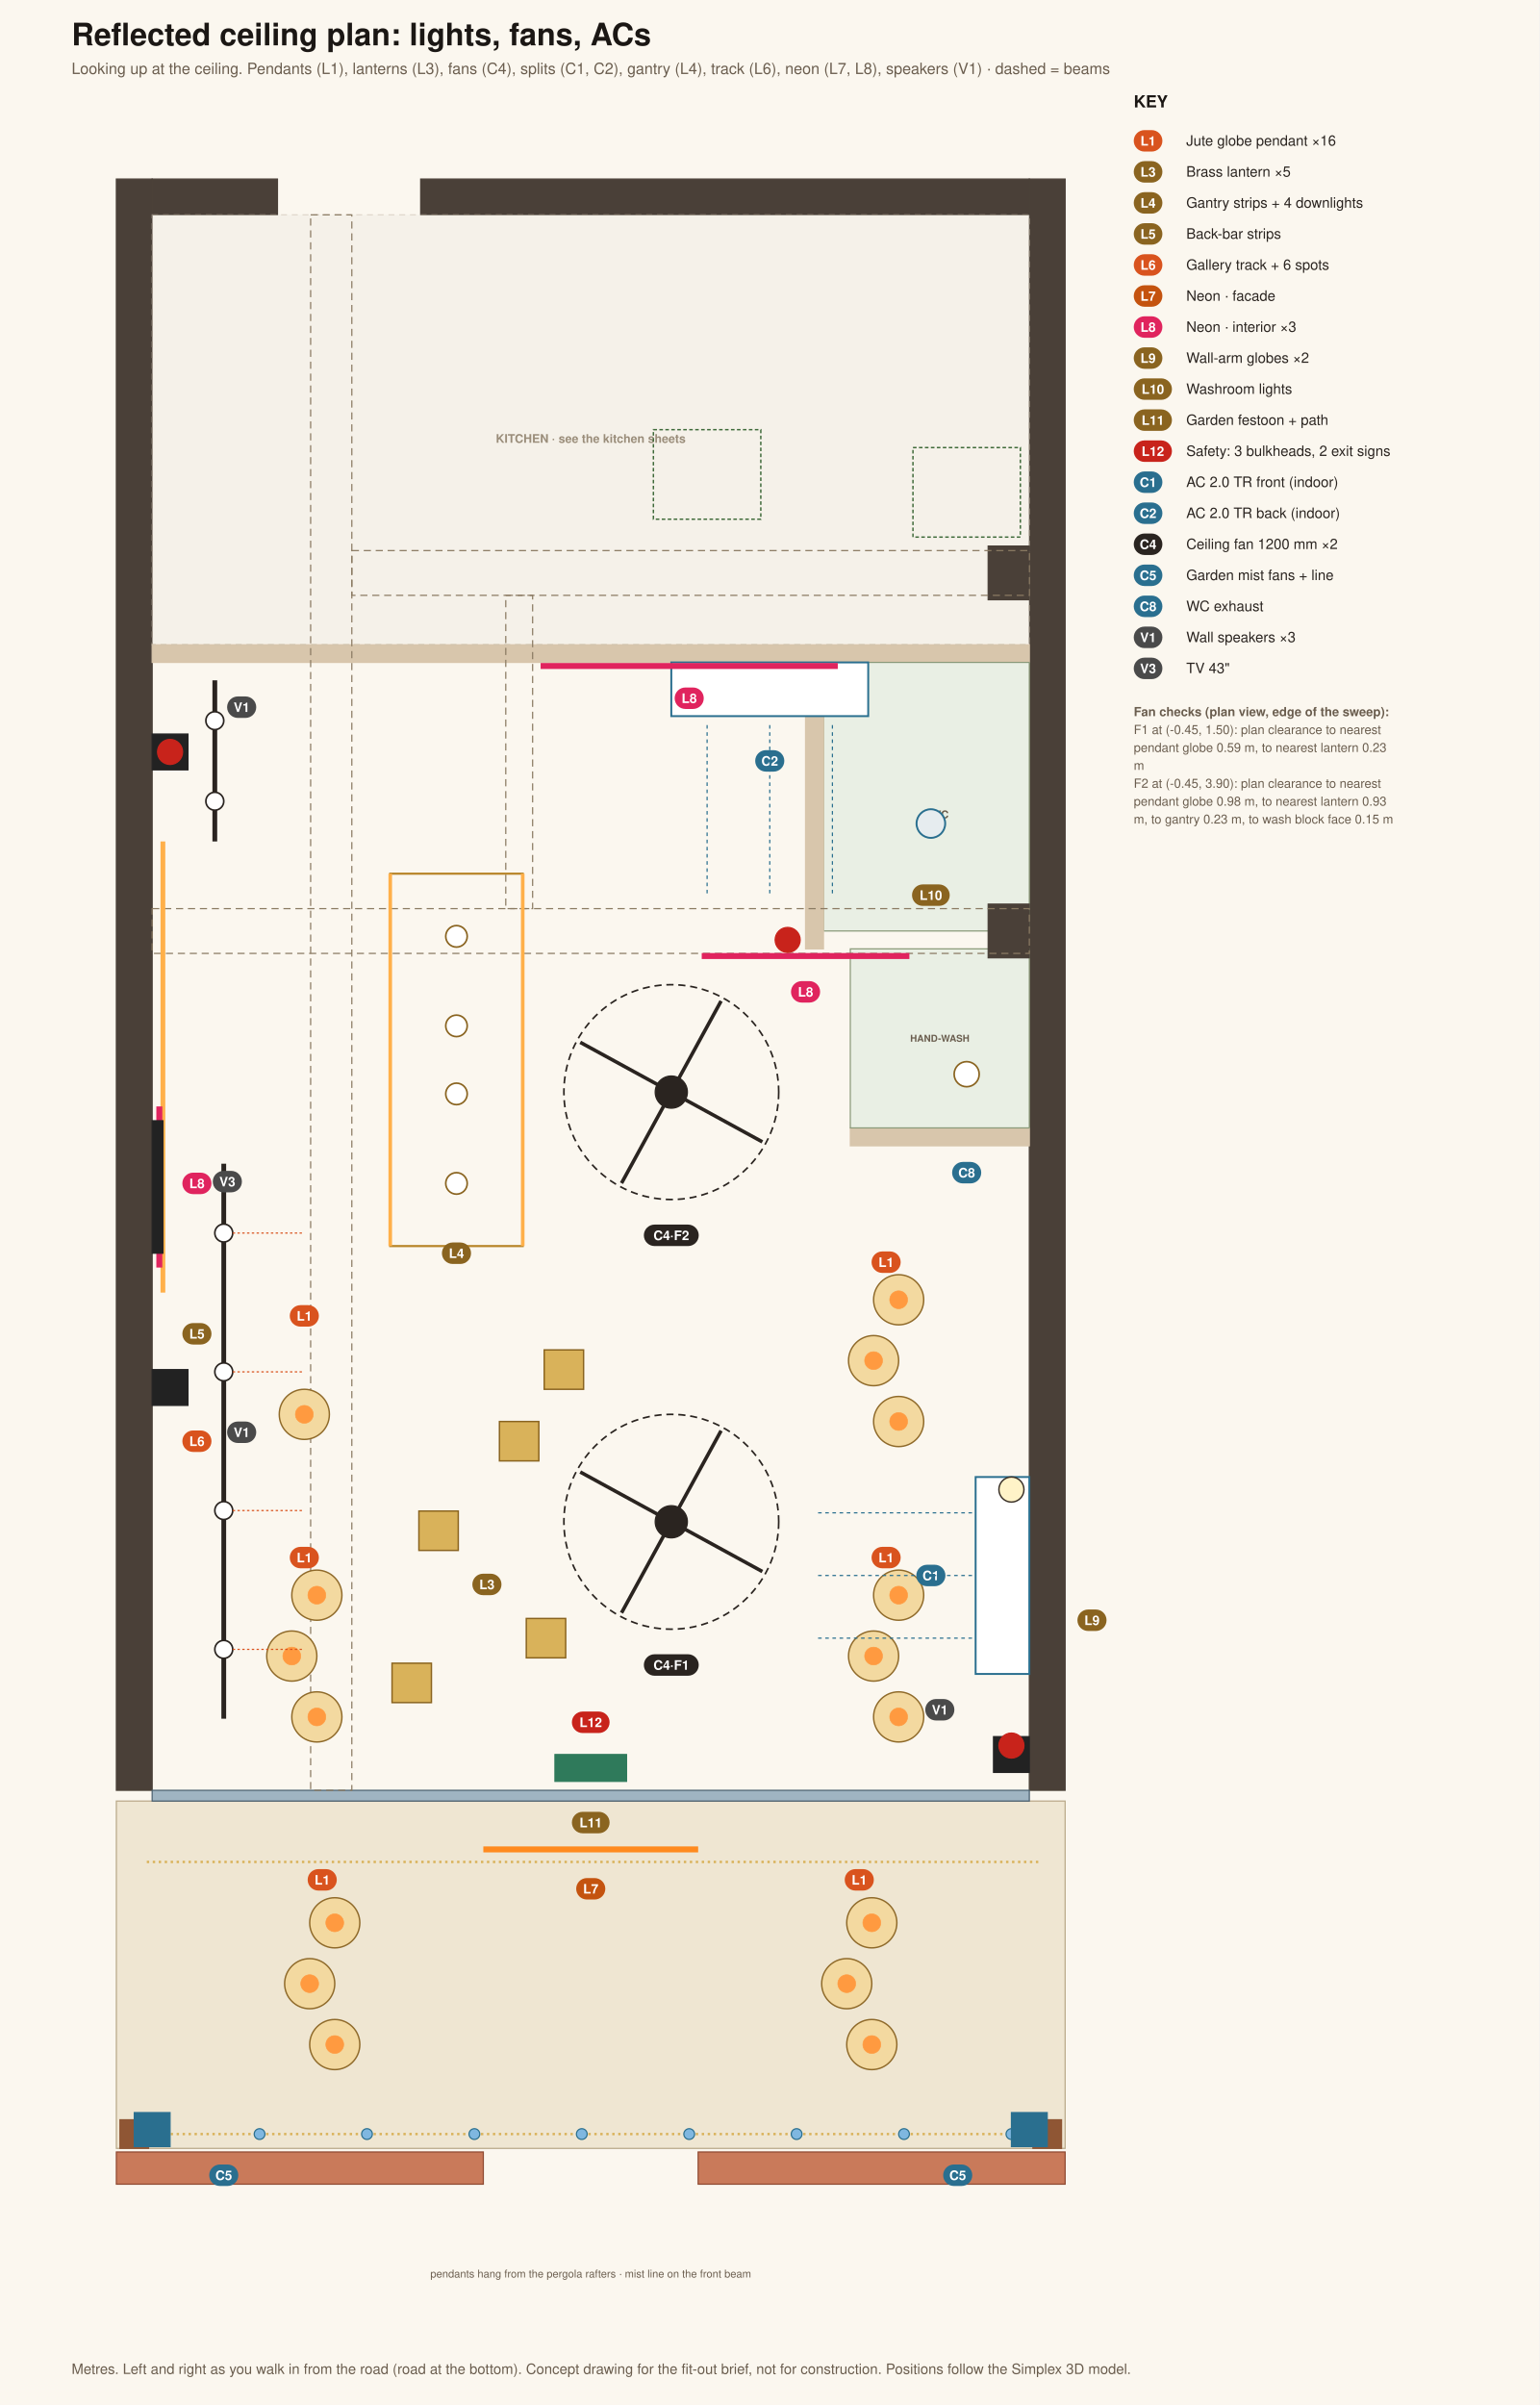
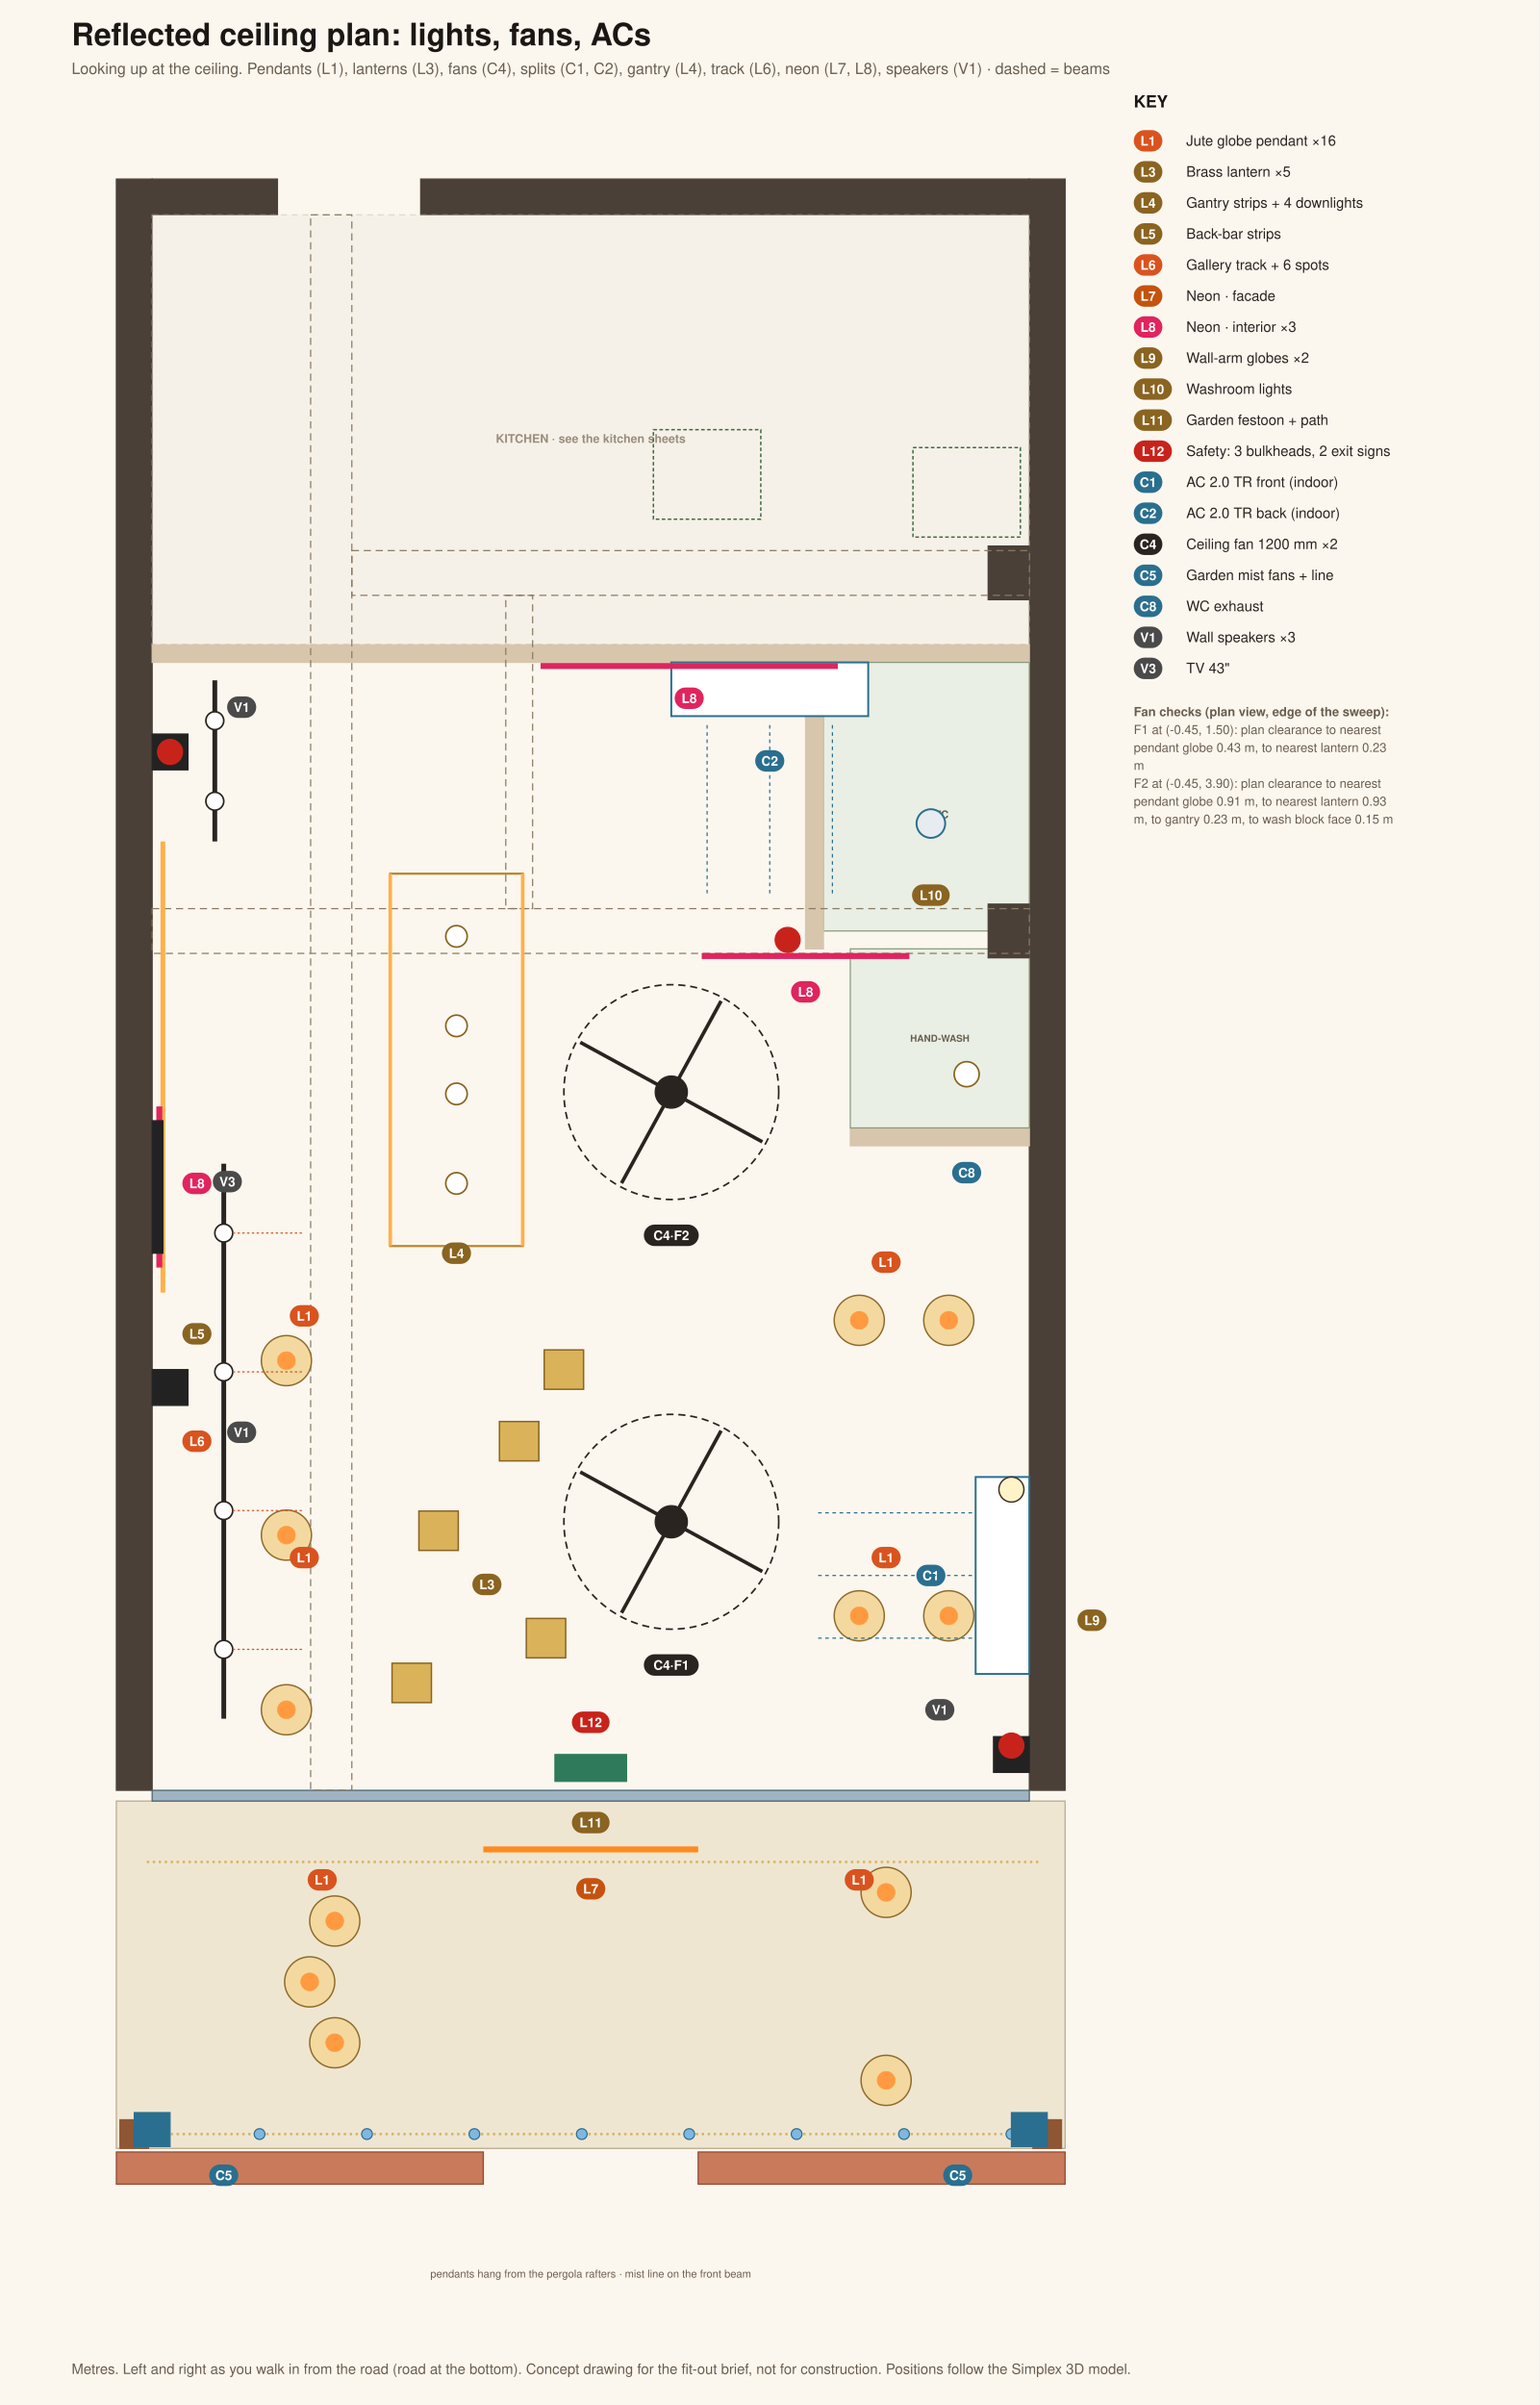
<svg xmlns="http://www.w3.org/2000/svg" viewBox="0 0 1290 2015" width="1290" height="2015" font-family="IBM Plex Sans, Helvetica, Arial, sans-serif">
  <rect width="1290" height="2015" fill="#FBF7EF" />
  <text x="60" y="38" font-size="26" font-weight="700" fill="#1B1714">Reflected ceiling plan: lights, fans, ACs</text>
  <text x="60" y="62" font-size="13" fill="#6a5d4e">Looking up at the ceiling. Pendants (L1), lanterns (L3), fans (C4), splits (C1, C2), gantry (L4), track (L6), neon (L7, L8), speakers (V1) · dashed = beams</text>
  <rect x="97.5" y="1509.0" width="795.0" height="291.0" rx="0" fill="#efe6d2" stroke="#b9a989" stroke-width="1" opacity="1" />
  <rect x="585.0" y="1803.0" width="307.5" height="27.0" rx="0" fill="#c97a5a" stroke="#8f4a32" stroke-width="1" opacity="1" />
  <rect x="97.5" y="1803.0" width="307.5" height="27.0" rx="0" fill="#c97a5a" stroke="#8f4a32" stroke-width="1" opacity="1" />
  <rect x="865.5" y="1776.0" width="24.0" height="24.0" rx="0" fill="#8f5634" stroke="#8f5634" stroke-width="1" opacity="1" />
  <rect x="100.5" y="1776.0" width="24.0" height="24.0" rx="0" fill="#8f5634" stroke="#8f5634" stroke-width="1" opacity="1" />
  <rect x="862.5" y="150.0" width="30.0" height="1350.0" rx="0" fill="#4a4038" stroke="#4a4038" stroke-width="1" opacity="1" />
  <rect x="97.5" y="150.0" width="30.0" height="1350.0" rx="0" fill="#4a4038" stroke="#4a4038" stroke-width="1" opacity="1" />
  <rect x="352.5" y="150.0" width="510.0" height="30.0" rx="0" fill="#4a4038" stroke="#4a4038" stroke-width="1" opacity="1" />
  <rect x="127.5" y="150.0" width="105.0" height="30.0" rx="0" fill="#4a4038" stroke="#4a4038" stroke-width="1" opacity="1" />
  <rect x="127.5" y="1500.0" width="735.0" height="9.0" rx="0" fill="#9fb4c2" stroke="#4a6070" stroke-width="1" opacity="1" />
  <rect x="127.5" y="540.0" width="735.0" height="15.0" rx="0" fill="#d8c6ac" stroke="#d8c6ac" stroke-width="1" opacity="1" />
  <rect x="127.5" y="180.0" width="735.0" height="360.0" rx="0" fill="#f1ece3" stroke="#c9bfae" stroke-width="1" opacity="0.55" stroke-dasharray="5 4" />
  <text x="495.0" y="371.0" font-size="10" fill="#9a8d7a" text-anchor="middle" font-weight="600">KITCHEN · see the kitchen sheets</text>
  <rect x="712.5" y="945.0" width="150.0" height="15.0" rx="0" fill="#d8c6ac" stroke="#d8c6ac" stroke-width="1" opacity="1" />
  <rect x="712.5" y="795.0" width="150.0" height="150.0" rx="0" fill="#e9efe4" stroke="#8a9a7a" stroke-width="1" opacity="1" />
  <rect x="690.0" y="555.0" width="172.5" height="225.0" rx="0" fill="#e9efe4" stroke="#8a9a7a" stroke-width="1" opacity="1" />
  <rect x="675.0" y="555.0" width="15.0" height="240.0" rx="0" fill="#d8c6ac" stroke="#d8c6ac" stroke-width="1" opacity="1" />
  <text x="787.5" y="685.6" font-size="9" fill="#6a5d4e" text-anchor="middle" font-weight="700">WC</text>
  <text x="787.5" y="872.8" font-size="8" fill="#6a5d4e" text-anchor="middle" font-weight="700">HAND-WASH</text>
  <rect x="828.0" y="757.5" width="34.5" height="45.0" rx="0" fill="#4a4038" stroke="#4a4038" stroke-width="1" opacity="1" />
  <rect x="828.0" y="457.5" width="34.5" height="45.0" rx="0" fill="#4a4038" stroke="#4a4038" stroke-width="1" opacity="1" />
  <rect x="260.3" y="180.0" width="34.5" height="1320.0" rx="0" fill="none" stroke="#8a7a62" stroke-width="1" opacity="1" stroke-dasharray="6 4" />
  <rect x="127.5" y="761.3" width="735.0" height="37.5" rx="0" fill="none" stroke="#8a7a62" stroke-width="1" opacity="1" stroke-dasharray="6 4" />
  <rect x="294.8" y="461.3" width="567.8" height="37.5" rx="0" fill="none" stroke="#8a7a62" stroke-width="1" opacity="1" stroke-dasharray="6 4" />
  <rect x="423.8" y="498.8" width="22.5" height="262.5" rx="0" fill="none" stroke="#8a7a62" stroke-width="1" opacity="1" stroke-dasharray="6 4" />
-   <circle cx="753.0" cy="1438.5" r="21.0" fill="#f3d9a0" stroke="#8f6a2a" stroke-width="1.2" opacity="1" />
-   <circle cx="753.0" cy="1438.5" r="7.5" fill="#ff9a40" stroke="#ff9a40" stroke-width="0.5" opacity="1" />
-   <circle cx="732.0" cy="1387.5" r="21.0" fill="#f3d9a0" stroke="#8f6a2a" stroke-width="1.2" opacity="1" />
-   <circle cx="732.0" cy="1387.5" r="7.5" fill="#ff9a40" stroke="#ff9a40" stroke-width="0.5" opacity="1" />
-   <circle cx="753.0" cy="1336.5" r="21.0" fill="#f3d9a0" stroke="#8f6a2a" stroke-width="1.2" opacity="1" />
-   <circle cx="753.0" cy="1336.5" r="7.5" fill="#ff9a40" stroke="#ff9a40" stroke-width="0.5" opacity="1" />
-   <circle cx="753.0" cy="1191.0" r="21.0" fill="#f3d9a0" stroke="#8f6a2a" stroke-width="1.2" opacity="1" />
-   <circle cx="753.0" cy="1191.0" r="7.5" fill="#ff9a40" stroke="#ff9a40" stroke-width="0.5" opacity="1" />
-   <circle cx="732.0" cy="1140.0" r="21.0" fill="#f3d9a0" stroke="#8f6a2a" stroke-width="1.2" opacity="1" />
-   <circle cx="732.0" cy="1140.0" r="7.5" fill="#ff9a40" stroke="#ff9a40" stroke-width="0.5" opacity="1" />
-   <circle cx="753.0" cy="1089.0" r="21.0" fill="#f3d9a0" stroke="#8f6a2a" stroke-width="1.2" opacity="1" />
-   <circle cx="753.0" cy="1089.0" r="7.5" fill="#ff9a40" stroke="#ff9a40" stroke-width="0.5" opacity="1" />
-   <circle cx="265.5" cy="1438.5" r="21.0" fill="#f3d9a0" stroke="#8f6a2a" stroke-width="1.2" opacity="1" />
-   <circle cx="265.5" cy="1438.5" r="7.5" fill="#ff9a40" stroke="#ff9a40" stroke-width="0.5" opacity="1" />
-   <circle cx="244.5" cy="1387.5" r="21.0" fill="#f3d9a0" stroke="#8f6a2a" stroke-width="1.2" opacity="1" />
-   <circle cx="244.5" cy="1387.5" r="7.5" fill="#ff9a40" stroke="#ff9a40" stroke-width="0.5" opacity="1" />
-   <circle cx="265.5" cy="1336.5" r="21.0" fill="#f3d9a0" stroke="#8f6a2a" stroke-width="1.2" opacity="1" />
-   <circle cx="265.5" cy="1336.5" r="7.5" fill="#ff9a40" stroke="#ff9a40" stroke-width="0.5" opacity="1" />
-   <circle cx="255.0" cy="1185.0" r="21.0" fill="#f3d9a0" stroke="#8f6a2a" stroke-width="1.2" opacity="1" />
-   <circle cx="255.0" cy="1185.0" r="7.5" fill="#ff9a40" stroke="#ff9a40" stroke-width="0.5" opacity="1" />
-   <circle cx="730.5" cy="1713.0" r="21.0" fill="#f3d9a0" stroke="#8f6a2a" stroke-width="1.2" opacity="1" />
-   <circle cx="730.5" cy="1713.0" r="7.5" fill="#ff9a40" stroke="#ff9a40" stroke-width="0.5" opacity="1" />
-   <circle cx="709.5" cy="1662.0" r="21.0" fill="#f3d9a0" stroke="#8f6a2a" stroke-width="1.2" opacity="1" />
-   <circle cx="709.5" cy="1662.0" r="7.5" fill="#ff9a40" stroke="#ff9a40" stroke-width="0.5" opacity="1" />
-   <circle cx="730.5" cy="1611.0" r="21.0" fill="#f3d9a0" stroke="#8f6a2a" stroke-width="1.2" opacity="1" />
-   <circle cx="730.5" cy="1611.0" r="7.5" fill="#ff9a40" stroke="#ff9a40" stroke-width="0.5" opacity="1" />
-   <circle cx="280.5" cy="1713.0" r="21.0" fill="#f3d9a0" stroke="#8f6a2a" stroke-width="1.2" opacity="1" />
-   <circle cx="280.5" cy="1713.0" r="7.5" fill="#ff9a40" stroke="#ff9a40" stroke-width="0.5" opacity="1" />
-   <circle cx="259.5" cy="1662.0" r="21.0" fill="#f3d9a0" stroke="#8f6a2a" stroke-width="1.2" opacity="1" />
-   <circle cx="259.5" cy="1662.0" r="7.5" fill="#ff9a40" stroke="#ff9a40" stroke-width="0.5" opacity="1" />
-   <circle cx="280.5" cy="1611.0" r="21.0" fill="#f3d9a0" stroke="#8f6a2a" stroke-width="1.2" opacity="1" />
-   <circle cx="280.5" cy="1611.0" r="7.5" fill="#ff9a40" stroke="#ff9a40" stroke-width="0.5" opacity="1" />
+   <circle cx="795.0" cy="1353.8" r="21.0" fill="#f3d9a0" stroke="#8f6a2a" stroke-width="1.2" opacity="1" />
+   <circle cx="795.0" cy="1353.8" r="7.5" fill="#ff9a40" stroke="#ff9a40" stroke-width="0.5" opacity="1" />
+   <circle cx="720.0" cy="1353.8" r="21.0" fill="#f3d9a0" stroke="#8f6a2a" stroke-width="1.2" opacity="1" />
+   <circle cx="720.0" cy="1353.8" r="7.5" fill="#ff9a40" stroke="#ff9a40" stroke-width="0.5" opacity="1" />
+   <circle cx="795.0" cy="1106.2" r="21.0" fill="#f3d9a0" stroke="#8f6a2a" stroke-width="1.2" opacity="1" />
+   <circle cx="795.0" cy="1106.2" r="7.5" fill="#ff9a40" stroke="#ff9a40" stroke-width="0.5" opacity="1" />
+   <circle cx="720.0" cy="1106.2" r="21.0" fill="#f3d9a0" stroke="#8f6a2a" stroke-width="1.2" opacity="1" />
+   <circle cx="720.0" cy="1106.2" r="7.5" fill="#ff9a40" stroke="#ff9a40" stroke-width="0.5" opacity="1" />
+   <circle cx="240.0" cy="1432.5" r="21.0" fill="#f3d9a0" stroke="#8f6a2a" stroke-width="1.2" opacity="1" />
+   <circle cx="240.0" cy="1432.5" r="7.5" fill="#ff9a40" stroke="#ff9a40" stroke-width="0.5" opacity="1" />
+   <circle cx="240.0" cy="1286.2" r="21.0" fill="#f3d9a0" stroke="#8f6a2a" stroke-width="1.2" opacity="1" />
+   <circle cx="240.0" cy="1286.2" r="7.5" fill="#ff9a40" stroke="#ff9a40" stroke-width="0.5" opacity="1" />
+   <circle cx="240.0" cy="1140.0" r="21.0" fill="#f3d9a0" stroke="#8f6a2a" stroke-width="1.2" opacity="1" />
+   <circle cx="240.0" cy="1140.0" r="7.5" fill="#ff9a40" stroke="#ff9a40" stroke-width="0.5" opacity="1" />
+   <circle cx="742.5" cy="1743.0" r="21.0" fill="#f3d9a0" stroke="#8f6a2a" stroke-width="1.2" opacity="1" />
+   <circle cx="742.5" cy="1743.0" r="7.5" fill="#ff9a40" stroke="#ff9a40" stroke-width="0.5" opacity="1" />
+   <circle cx="742.5" cy="1585.5" r="21.0" fill="#f3d9a0" stroke="#8f6a2a" stroke-width="1.2" opacity="1" />
+   <circle cx="742.5" cy="1585.5" r="7.5" fill="#ff9a40" stroke="#ff9a40" stroke-width="0.5" opacity="1" />
+   <circle cx="280.5" cy="1711.5" r="21.0" fill="#f3d9a0" stroke="#8f6a2a" stroke-width="1.2" opacity="1" />
+   <circle cx="280.5" cy="1711.5" r="7.5" fill="#ff9a40" stroke="#ff9a40" stroke-width="0.5" opacity="1" />
+   <circle cx="259.5" cy="1660.5" r="21.0" fill="#f3d9a0" stroke="#8f6a2a" stroke-width="1.2" opacity="1" />
+   <circle cx="259.5" cy="1660.5" r="7.5" fill="#ff9a40" stroke="#ff9a40" stroke-width="0.5" opacity="1" />
+   <circle cx="280.5" cy="1609.5" r="21.0" fill="#f3d9a0" stroke="#8f6a2a" stroke-width="1.2" opacity="1" />
+   <circle cx="280.5" cy="1609.5" r="7.5" fill="#ff9a40" stroke="#ff9a40" stroke-width="0.5" opacity="1" />
  <rect x="730.3" y="1296.0" width="24.4" height="18" rx="9" fill="#D9531E" />
  <text x="742.5" y="1309.0" font-size="11" fill="#fff" text-anchor="middle" font-weight="700">L1</text>
  <rect x="730.3" y="1048.5" width="24.4" height="18" rx="9" fill="#D9531E" />
  <text x="742.5" y="1061.5" font-size="11" fill="#fff" text-anchor="middle" font-weight="700">L1</text>
  <rect x="242.8" y="1296.0" width="24.4" height="18" rx="9" fill="#D9531E" />
  <text x="255.0" y="1309.0" font-size="11" fill="#fff" text-anchor="middle" font-weight="700">L1</text>
  <rect x="242.8" y="1093.5" width="24.4" height="18" rx="9" fill="#D9531E" />
  <text x="255.0" y="1106.5" font-size="11" fill="#fff" text-anchor="middle" font-weight="700">L1</text>
  <rect x="707.8" y="1566.0" width="24.4" height="18" rx="9" fill="#D9531E" />
  <text x="720.0" y="1579.0" font-size="11" fill="#fff" text-anchor="middle" font-weight="700">L1</text>
  <rect x="257.8" y="1566.0" width="24.4" height="18" rx="9" fill="#D9531E" />
  <text x="270.0" y="1579.0" font-size="11" fill="#fff" text-anchor="middle" font-weight="700">L1</text>
  <rect x="441.0" y="1356.0" width="33.0" height="33.0" rx="0" fill="#d9b25a" stroke="#8a6420" stroke-width="1.2" opacity="1" />
  <rect x="351.0" y="1266.0" width="33.0" height="33.0" rx="0" fill="#d9b25a" stroke="#8a6420" stroke-width="1.2" opacity="1" />
  <rect x="418.5" y="1191.0" width="33.0" height="33.0" rx="0" fill="#d9b25a" stroke="#8a6420" stroke-width="1.2" opacity="1" />
  <rect x="328.5" y="1393.5" width="33.0" height="33.0" rx="0" fill="#d9b25a" stroke="#8a6420" stroke-width="1.2" opacity="1" />
  <rect x="456.0" y="1131.0" width="33.0" height="33.0" rx="0" fill="#d9b25a" stroke="#8a6420" stroke-width="1.2" opacity="1" />
  <rect x="395.8" y="1318.5" width="24.4" height="18" rx="9" fill="#8a6420" />
  <text x="408.0" y="1331.5" font-size="11" fill="#fff" text-anchor="middle" font-weight="700">L3</text>
  <circle cx="562.5" cy="1275.0" r="90.0" fill="none" stroke="#2a2420" stroke-width="1.4" opacity="1" stroke-dasharray="6 4" />
  <circle cx="562.5" cy="1275.0" r="13.5" fill="#2a2420" stroke="#2a2420" stroke-width="1" opacity="1" />
  <line x1="562.5" y1="1275.0" x2="486.2" y2="1233.3" stroke="#2a2420" stroke-width="3" opacity="1" />
  <line x1="562.5" y1="1275.0" x2="604.2" y2="1198.7" stroke="#2a2420" stroke-width="3" opacity="1" />
  <line x1="562.5" y1="1275.0" x2="638.8" y2="1316.7" stroke="#2a2420" stroke-width="3" opacity="1" />
  <line x1="562.5" y1="1275.0" x2="520.8" y2="1351.3" stroke="#2a2420" stroke-width="3" opacity="1" />
  <rect x="539.5" y="1386.0" width="46.0" height="18" rx="9" fill="#2a2420" />
  <text x="562.5" y="1399.0" font-size="11" fill="#fff" text-anchor="middle" font-weight="700">C4·F1</text>
  <circle cx="562.5" cy="915.0" r="90.0" fill="none" stroke="#2a2420" stroke-width="1.4" opacity="1" stroke-dasharray="6 4" />
  <circle cx="562.5" cy="915.0" r="13.5" fill="#2a2420" stroke="#2a2420" stroke-width="1" opacity="1" />
  <line x1="562.5" y1="915.0" x2="486.2" y2="873.3" stroke="#2a2420" stroke-width="3" opacity="1" />
  <line x1="562.5" y1="915.0" x2="604.2" y2="838.7" stroke="#2a2420" stroke-width="3" opacity="1" />
  <line x1="562.5" y1="915.0" x2="638.8" y2="956.7" stroke="#2a2420" stroke-width="3" opacity="1" />
  <line x1="562.5" y1="915.0" x2="520.8" y2="991.3" stroke="#2a2420" stroke-width="3" opacity="1" />
  <rect x="539.5" y="1026.0" width="46.0" height="18" rx="9" fill="#2a2420" />
  <text x="562.5" y="1039.0" font-size="11" fill="#fff" text-anchor="middle" font-weight="700">C4·F2</text>
  <rect x="817.5" y="1237.5" width="45.0" height="165.0" rx="0" fill="#fff" stroke="#2a6f8f" stroke-width="1.6" opacity="1" />
  <rect x="767.8" y="1311.0" width="24.4" height="18" rx="9" fill="#2a6f8f" />
  <text x="780.0" y="1324.0" font-size="11" fill="#fff" text-anchor="middle" font-weight="700">C1</text>
  <line x1="814.5" y1="1372.5" x2="682.5" y2="1372.5" stroke="#2a6f8f" stroke-width="1" opacity="1" stroke-dasharray="3 3" />
  <line x1="814.5" y1="1320.0" x2="682.5" y2="1320.0" stroke="#2a6f8f" stroke-width="1" opacity="1" stroke-dasharray="3 3" />
  <line x1="814.5" y1="1267.5" x2="682.5" y2="1267.5" stroke="#2a6f8f" stroke-width="1" opacity="1" stroke-dasharray="3 3" />
  <rect x="562.5" y="555.0" width="165.0" height="45.0" rx="0" fill="#fff" stroke="#2a6f8f" stroke-width="1.6" opacity="1" />
  <rect x="632.8" y="628.5" width="24.4" height="18" rx="9" fill="#2a6f8f" />
  <text x="645.0" y="641.5" font-size="11" fill="#fff" text-anchor="middle" font-weight="700">C2</text>
  <line x1="697.5" y1="607.5" x2="697.5" y2="750.0" stroke="#2a6f8f" stroke-width="1" opacity="1" stroke-dasharray="3 3" />
  <line x1="645.0" y1="607.5" x2="645.0" y2="750.0" stroke="#2a6f8f" stroke-width="1" opacity="1" stroke-dasharray="3 3" />
  <line x1="592.5" y1="607.5" x2="592.5" y2="750.0" stroke="#2a6f8f" stroke-width="1" opacity="1" stroke-dasharray="3 3" />
  <rect x="327.0" y="732.0" width="111.0" height="312.0" rx="0" fill="none" stroke="#b8862a" stroke-width="1.8" opacity="1" />
  <line x1="438.0" y1="1044.0" x2="438.0" y2="732.0" stroke="#ffb04a" stroke-width="3" opacity="1" />
  <line x1="327.0" y1="1044.0" x2="327.0" y2="732.0" stroke="#ffb04a" stroke-width="3" opacity="1" />
  <rect x="370.3" y="1041.0" width="24.4" height="18" rx="9" fill="#8a6420" />
  <text x="382.5" y="1054.0" font-size="11" fill="#fff" text-anchor="middle" font-weight="700">L4</text>
  <circle cx="382.5" cy="991.5" r="9.0" fill="#fff" stroke="#8a6420" stroke-width="1.4" opacity="1" />
  <circle cx="382.5" cy="916.5" r="9.0" fill="#fff" stroke="#8a6420" stroke-width="1.4" opacity="1" />
  <circle cx="382.5" cy="859.5" r="9.0" fill="#fff" stroke="#8a6420" stroke-width="1.4" opacity="1" />
  <circle cx="382.5" cy="784.5" r="9.0" fill="#fff" stroke="#8a6420" stroke-width="1.4" opacity="1" />
  <line x1="136.5" y1="1083.0" x2="136.5" y2="705.0" stroke="#ffb04a" stroke-width="4" opacity="1" />
  <rect x="152.8" y="1108.5" width="24.4" height="18" rx="9" fill="#8a6420" />
  <text x="165.0" y="1121.5" font-size="11" fill="#fff" text-anchor="middle" font-weight="700">L5</text>
  <line x1="187.5" y1="1440.0" x2="187.5" y2="975.0" stroke="#2a2420" stroke-width="4" opacity="1" />
  <line x1="180.0" y1="705.0" x2="180.0" y2="570.0" stroke="#2a2420" stroke-width="4" opacity="1" />
  <circle cx="187.5" cy="1381.9" r="7.5" fill="#fff" stroke="#2a2420" stroke-width="1.4" opacity="1" />
  <line x1="195.0" y1="1381.9" x2="255.0" y2="1381.9" stroke="#d9531e" stroke-width="1" opacity="1" stroke-dasharray="2 2" />
  <circle cx="187.5" cy="1265.6" r="7.5" fill="#fff" stroke="#2a2420" stroke-width="1.4" opacity="1" />
  <line x1="195.0" y1="1265.6" x2="255.0" y2="1265.6" stroke="#d9531e" stroke-width="1" opacity="1" stroke-dasharray="2 2" />
  <circle cx="187.5" cy="1149.4" r="7.5" fill="#fff" stroke="#2a2420" stroke-width="1.4" opacity="1" />
  <line x1="195.0" y1="1149.4" x2="255.0" y2="1149.4" stroke="#d9531e" stroke-width="1" opacity="1" stroke-dasharray="2 2" />
  <circle cx="187.5" cy="1033.1" r="7.5" fill="#fff" stroke="#2a2420" stroke-width="1.4" opacity="1" />
  <line x1="195.0" y1="1033.1" x2="255.0" y2="1033.1" stroke="#d9531e" stroke-width="1" opacity="1" stroke-dasharray="2 2" />
  <circle cx="180.0" cy="671.3" r="7.5" fill="#fff" stroke="#2a2420" stroke-width="1.4" opacity="1" />
  <circle cx="180.0" cy="603.8" r="7.5" fill="#fff" stroke="#2a2420" stroke-width="1.4" opacity="1" />
  <rect x="152.8" y="1198.5" width="24.4" height="18" rx="9" fill="#D9531E" />
  <text x="165.0" y="1211.5" font-size="11" fill="#fff" text-anchor="middle" font-weight="700">L6</text>
  <line x1="133.5" y1="1062.0" x2="133.5" y2="927.0" stroke="#e0245e" stroke-width="5" opacity="1" />
  <rect x="152.8" y="982.5" width="24.4" height="18" rx="9" fill="#e0245e" />
  <text x="165.0" y="995.5" font-size="11" fill="#fff" text-anchor="middle" font-weight="700">L8</text>
  <line x1="762.0" y1="801.0" x2="588.0" y2="801.0" stroke="#e0245e" stroke-width="5" opacity="1" />
  <rect x="662.8" y="822.0" width="24.4" height="18" rx="9" fill="#e0245e" />
  <text x="675.0" y="835.0" font-size="11" fill="#fff" text-anchor="middle" font-weight="700">L8</text>
  <line x1="702.0" y1="558.0" x2="453.0" y2="558.0" stroke="#e0245e" stroke-width="5" opacity="1" />
  <rect x="565.3" y="576.0" width="24.4" height="18" rx="9" fill="#e0245e" />
  <text x="577.5" y="589.0" font-size="11" fill="#fff" text-anchor="middle" font-weight="700">L8</text>
  <line x1="585.0" y1="1549.5" x2="405.0" y2="1549.5" stroke="#ff8a1f" stroke-width="5" opacity="1" />
  <rect x="482.8" y="1573.5" width="24.4" height="18" rx="9" fill="#c4530f" />
  <text x="495.0" y="1586.5" font-size="11" fill="#fff" text-anchor="middle" font-weight="700">L7</text>
  <circle cx="847.5" cy="1470.0" r="10.5" fill="#fff3c8" stroke="#3a3128" stroke-width="1.2" opacity="1" />
  <circle cx="847.5" cy="1248.0" r="10.5" fill="#fff3c8" stroke="#3a3128" stroke-width="1.2" opacity="1" />
  <rect x="902.8" y="1348.5" width="24.4" height="18" rx="9" fill="#8a6420" />
  <text x="915.0" y="1361.5" font-size="11" fill="#fff" text-anchor="middle" font-weight="700">L9</text>
  <rect x="832.5" y="1455.0" width="30.0" height="30.0" rx="0" fill="#222" stroke="#222" stroke-width="1" opacity="1" />
  <rect x="775.3" y="1423.5" width="24.4" height="18" rx="9" fill="#4a4a4a" />
  <text x="787.5" y="1436.5" font-size="11" fill="#fff" text-anchor="middle" font-weight="700">V1</text>
  <rect x="127.5" y="1147.5" width="30.0" height="30.0" rx="0" fill="#222" stroke="#222" stroke-width="1" opacity="1" />
  <rect x="127.5" y="615.0" width="30.0" height="30.0" rx="0" fill="#222" stroke="#222" stroke-width="1" opacity="1" />
  <rect x="190.3" y="1191.0" width="24.4" height="18" rx="9" fill="#4a4a4a" />
  <text x="202.5" y="1204.0" font-size="11" fill="#fff" text-anchor="middle" font-weight="700">V1</text>
  <rect x="190.3" y="583.5" width="24.4" height="18" rx="9" fill="#4a4a4a" />
  <text x="202.5" y="596.5" font-size="11" fill="#fff" text-anchor="middle" font-weight="700">V1</text>
  <rect x="127.5" y="939.0" width="9.0" height="111.0" rx="0" fill="#222" stroke="#222" stroke-width="1" opacity="1" />
  <rect x="178.3" y="981.0" width="24.4" height="18" rx="9" fill="#4a4a4a" />
  <text x="190.5" y="994.0" font-size="11" fill="#fff" text-anchor="middle" font-weight="700">V3</text>
  <circle cx="810.0" cy="900.0" r="10.5" fill="#fff" stroke="#8a6420" stroke-width="1.4" opacity="1" />
  <circle cx="780.0" cy="690.0" r="12.0" fill="#e6ecef" stroke="#2a6f8f" stroke-width="1.6" opacity="1" />
  <rect x="764.2" y="741.0" width="31.6" height="18" rx="9" fill="#8a6420" />
  <text x="780.0" y="754.0" font-size="11" fill="#fff" text-anchor="middle" font-weight="700">L10</text>
  <rect x="797.8" y="973.5" width="24.4" height="18" rx="9" fill="#2a6f8f" />
  <text x="810.0" y="986.5" font-size="11" fill="#fff" text-anchor="middle" font-weight="700">C8</text>
  <circle cx="847.5" cy="1462.5" r="10.5" fill="#c8231b" stroke="#c8231b" stroke-width="1" opacity="1" />
  <circle cx="142.5" cy="630.0" r="10.5" fill="#c8231b" stroke="#c8231b" stroke-width="1" opacity="1" />
  <circle cx="660.0" cy="787.5" r="10.5" fill="#c8231b" stroke="#c8231b" stroke-width="1" opacity="1" />
  <rect x="465.0" y="1470.0" width="60.0" height="22.5" rx="0" fill="#2F7A5B" stroke="#2F7A5B" stroke-width="1" opacity="1" />
  <rect x="479.2" y="1434.0" width="31.6" height="18" rx="9" fill="#c8231b" />
  <text x="495.0" y="1447.0" font-size="11" fill="#fff" text-anchor="middle" font-weight="700">L12</text>
  <rect x="765.0" y="375.0" width="90.0" height="75.0" rx="0" fill="none" stroke="#3f6a3a" stroke-width="1.2" opacity="1" stroke-dasharray="3 2" />
  <rect x="547.5" y="360.0" width="90.0" height="75.0" rx="0" fill="none" stroke="#3f6a3a" stroke-width="1.2" opacity="1" stroke-dasharray="3 2" />
  <line x1="870.0" y1="1560.0" x2="120.0" y2="1560.0" stroke="#d9b25a" stroke-width="2" opacity="1" stroke-dasharray="2 3" />
  <line x1="870.0" y1="1788.0" x2="120.0" y2="1788.0" stroke="#d9b25a" stroke-width="2" opacity="1" stroke-dasharray="2 3" />
  <rect x="479.2" y="1518.0" width="31.6" height="18" rx="9" fill="#8a6420" />
  <text x="495.0" y="1531.0" font-size="11" fill="#fff" text-anchor="middle" font-weight="700">L11</text>
  <circle cx="847.5" cy="1788.0" r="4.5" fill="#7fb7e0" stroke="#2a6f8f" stroke-width="1" opacity="1" />
  <circle cx="757.5" cy="1788.0" r="4.5" fill="#7fb7e0" stroke="#2a6f8f" stroke-width="1" opacity="1" />
  <circle cx="667.5" cy="1788.0" r="4.5" fill="#7fb7e0" stroke="#2a6f8f" stroke-width="1" opacity="1" />
  <circle cx="577.5" cy="1788.0" r="4.5" fill="#7fb7e0" stroke="#2a6f8f" stroke-width="1" opacity="1" />
  <circle cx="487.5" cy="1788.0" r="4.5" fill="#7fb7e0" stroke="#2a6f8f" stroke-width="1" opacity="1" />
  <circle cx="397.5" cy="1788.0" r="4.5" fill="#7fb7e0" stroke="#2a6f8f" stroke-width="1" opacity="1" />
  <circle cx="307.5" cy="1788.0" r="4.5" fill="#7fb7e0" stroke="#2a6f8f" stroke-width="1" opacity="1" />
  <circle cx="217.5" cy="1788.0" r="4.5" fill="#7fb7e0" stroke="#2a6f8f" stroke-width="1" opacity="1" />
  <circle cx="127.5" cy="1788.0" r="4.5" fill="#7fb7e0" stroke="#2a6f8f" stroke-width="1" opacity="1" />
  <rect x="847.5" y="1770.0" width="30.0" height="28.5" rx="0" fill="#2a6f8f" stroke="#2a6f8f" stroke-width="1" opacity="1" />
  <rect x="112.5" y="1770.0" width="30.0" height="28.5" rx="0" fill="#2a6f8f" stroke="#2a6f8f" stroke-width="1" opacity="1" />
  <rect x="790.3" y="1813.5" width="24.4" height="18" rx="9" fill="#2a6f8f" />
  <text x="802.5" y="1826.5" font-size="11" fill="#fff" text-anchor="middle" font-weight="700">C5</text>
  <rect x="175.3" y="1813.5" width="24.4" height="18" rx="9" fill="#2a6f8f" />
  <text x="187.5" y="1826.5" font-size="11" fill="#fff" text-anchor="middle" font-weight="700">C5</text>
  <text x="495.0" y="1908.2" font-size="9" fill="#6a5d4e" text-anchor="middle" font-weight="500">pendants hang from the pergola rafters · mist line on the front beam</text>
  <g transform="translate(950,90)">
    <text x="0" y="0" font-size="14" font-weight="700" fill="#1B1714">KEY</text>
    <rect x="0" y="19" width="24" height="18" rx="9" fill="#D9531E" />
    <text x="12" y="32" font-size="11" fill="#fff" text-anchor="middle" font-weight="700">L1</text>
    <text x="44" y="32" font-size="12" fill="#2a2420">Jute globe pendant ×16</text>
    <rect x="0" y="45" width="24" height="18" rx="9" fill="#8a6420" />
    <text x="12" y="58" font-size="11" fill="#fff" text-anchor="middle" font-weight="700">L3</text>
    <text x="44" y="58" font-size="12" fill="#2a2420">Brass lantern ×5</text>
    <rect x="0" y="71" width="24" height="18" rx="9" fill="#8a6420" />
    <text x="12" y="84" font-size="11" fill="#fff" text-anchor="middle" font-weight="700">L4</text>
    <text x="44" y="84" font-size="12" fill="#2a2420">Gantry strips + 4 downlights</text>
    <rect x="0" y="97" width="24" height="18" rx="9" fill="#8a6420" />
    <text x="12" y="110" font-size="11" fill="#fff" text-anchor="middle" font-weight="700">L5</text>
    <text x="44" y="110" font-size="12" fill="#2a2420">Back-bar strips</text>
    <rect x="0" y="123" width="24" height="18" rx="9" fill="#D9531E" />
    <text x="12" y="136" font-size="11" fill="#fff" text-anchor="middle" font-weight="700">L6</text>
    <text x="44" y="136" font-size="12" fill="#2a2420">Gallery track + 6 spots</text>
    <rect x="0" y="149" width="24" height="18" rx="9" fill="#c4530f" />
    <text x="12" y="162" font-size="11" fill="#fff" text-anchor="middle" font-weight="700">L7</text>
    <text x="44" y="162" font-size="12" fill="#2a2420">Neon · facade</text>
    <rect x="0" y="175" width="24" height="18" rx="9" fill="#e0245e" />
    <text x="12" y="188" font-size="11" fill="#fff" text-anchor="middle" font-weight="700">L8</text>
    <text x="44" y="188" font-size="12" fill="#2a2420">Neon · interior ×3</text>
    <rect x="0" y="201" width="24" height="18" rx="9" fill="#8a6420" />
    <text x="12" y="214" font-size="11" fill="#fff" text-anchor="middle" font-weight="700">L9</text>
    <text x="44" y="214" font-size="12" fill="#2a2420">Wall-arm globes ×2</text>
    <rect x="0" y="227" width="32" height="18" rx="9" fill="#8a6420" />
    <text x="16" y="240" font-size="11" fill="#fff" text-anchor="middle" font-weight="700">L10</text>
    <text x="44" y="240" font-size="12" fill="#2a2420">Washroom lights</text>
    <rect x="0" y="253" width="32" height="18" rx="9" fill="#8a6420" />
    <text x="16" y="266" font-size="11" fill="#fff" text-anchor="middle" font-weight="700">L11</text>
    <text x="44" y="266" font-size="12" fill="#2a2420">Garden festoon + path</text>
    <rect x="0" y="279" width="32" height="18" rx="9" fill="#c8231b" />
    <text x="16" y="292" font-size="11" fill="#fff" text-anchor="middle" font-weight="700">L12</text>
    <text x="44" y="292" font-size="12" fill="#2a2420">Safety: 3 bulkheads, 2 exit signs</text>
    <rect x="0" y="305" width="24" height="18" rx="9" fill="#2a6f8f" />
    <text x="12" y="318" font-size="11" fill="#fff" text-anchor="middle" font-weight="700">C1</text>
    <text x="44" y="318" font-size="12" fill="#2a2420">AC 2.0 TR front (indoor)</text>
    <rect x="0" y="331" width="24" height="18" rx="9" fill="#2a6f8f" />
    <text x="12" y="344" font-size="11" fill="#fff" text-anchor="middle" font-weight="700">C2</text>
    <text x="44" y="344" font-size="12" fill="#2a2420">AC 2.0 TR back (indoor)</text>
    <rect x="0" y="357" width="24" height="18" rx="9" fill="#2a2420" />
    <text x="12" y="370" font-size="11" fill="#fff" text-anchor="middle" font-weight="700">C4</text>
    <text x="44" y="370" font-size="12" fill="#2a2420">Ceiling fan 1200 mm ×2</text>
    <rect x="0" y="383" width="24" height="18" rx="9" fill="#2a6f8f" />
    <text x="12" y="396" font-size="11" fill="#fff" text-anchor="middle" font-weight="700">C5</text>
    <text x="44" y="396" font-size="12" fill="#2a2420">Garden mist fans + line</text>
    <rect x="0" y="409" width="24" height="18" rx="9" fill="#2a6f8f" />
    <text x="12" y="422" font-size="11" fill="#fff" text-anchor="middle" font-weight="700">C8</text>
    <text x="44" y="422" font-size="12" fill="#2a2420">WC exhaust</text>
    <rect x="0" y="435" width="24" height="18" rx="9" fill="#4a4a4a" />
    <text x="12" y="448" font-size="11" fill="#fff" text-anchor="middle" font-weight="700">V1</text>
    <text x="44" y="448" font-size="12" fill="#2a2420">Wall speakers ×3</text>
    <rect x="0" y="461" width="24" height="18" rx="9" fill="#4a4a4a" />
    <text x="12" y="474" font-size="11" fill="#fff" text-anchor="middle" font-weight="700">V3</text>
    <text x="44" y="474" font-size="12" fill="#2a2420">TV 43"</text>
    <text x="0" y="510" font-size="10.5" fill="#6a5d4e" font-weight="700">Fan checks (plan view, edge of the sweep):</text>
    <text x="0" y="525" font-size="10.5" fill="#6a5d4e">F1 at (-0.45, 1.50): plan clearance to nearest</text>
-     <text x="0" y="540" font-size="10.5" fill="#6a5d4e">pendant globe 0.59 m, to nearest lantern 0.23</text>
+     <text x="0" y="540" font-size="10.5" fill="#6a5d4e">pendant globe 0.43 m, to nearest lantern 0.23</text>
    <text x="0" y="555" font-size="10.5" fill="#6a5d4e">m</text>
    <text x="0" y="570" font-size="10.5" fill="#6a5d4e">F2 at (-0.45, 3.90): plan clearance to nearest</text>
-     <text x="0" y="585" font-size="10.5" fill="#6a5d4e">pendant globe 0.98 m, to nearest lantern 0.93</text>
+     <text x="0" y="585" font-size="10.5" fill="#6a5d4e">pendant globe 0.91 m, to nearest lantern 0.93</text>
    <text x="0" y="600" font-size="10.5" fill="#6a5d4e">m, to gantry 0.23 m, to wash block face 0.15 m</text>
  </g>
  <text x="60" y="1989" font-size="12" fill="#6a5d4e">Metres. Left and right as you walk in from the road (road at the bottom). Concept drawing for the fit-out brief, not for construction. Positions follow the Simplex 3D model.</text>
</svg>
